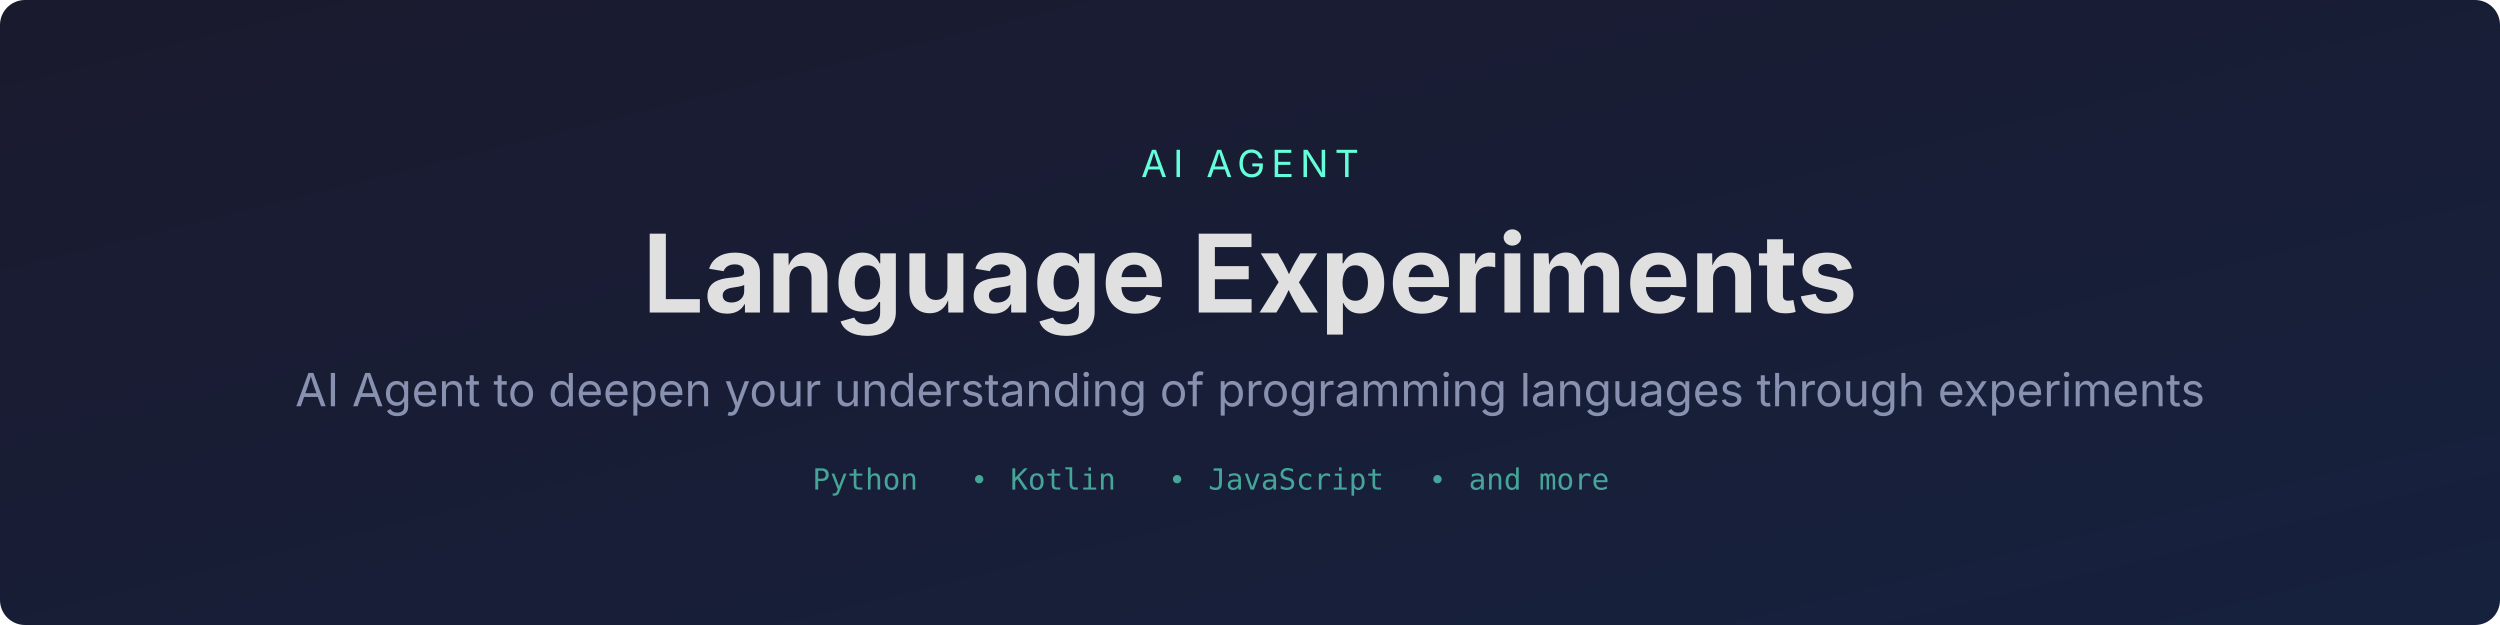
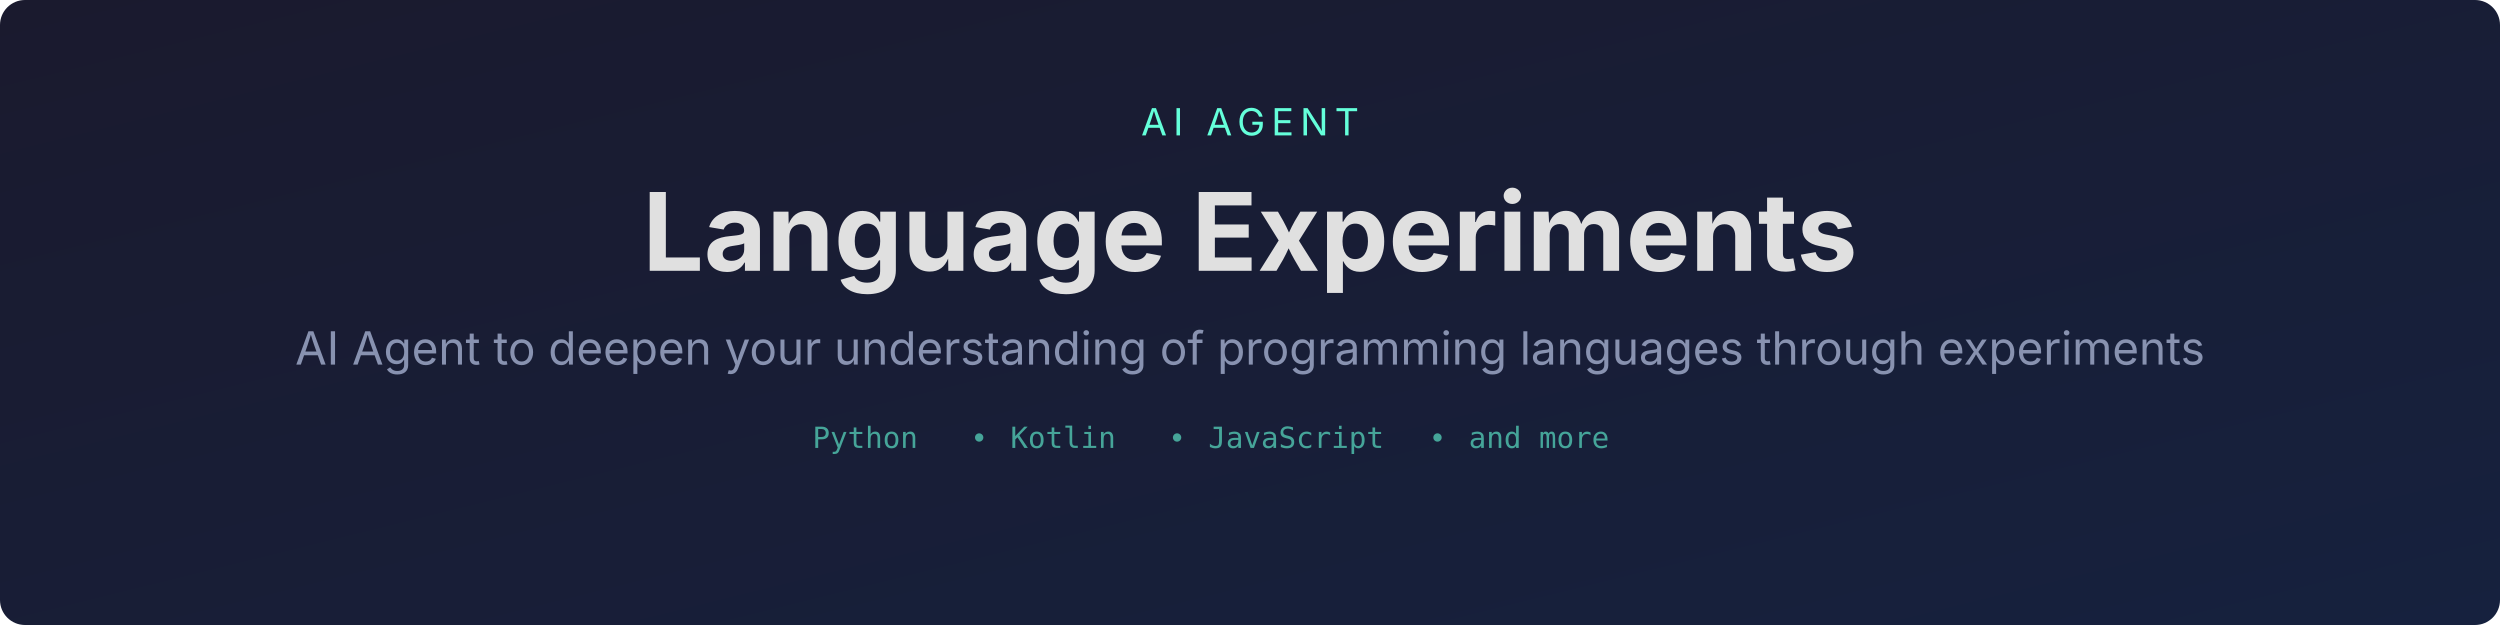
<svg xmlns="http://www.w3.org/2000/svg" viewBox="0 0 1200 300">
  <defs>
    <linearGradient id="bg" x1="0%" y1="0%" x2="100%" y2="100%">
      <stop offset="0%" style="stop-color:#1a1a2e" />
      <stop offset="100%" style="stop-color:#16213e" />
    </linearGradient>
  </defs>
  <rect width="1200" height="300" fill="url(#bg)" rx="12" />
-   <text x="600" y="85" text-anchor="middle" font-family="system-ui, -apple-system, sans-serif" font-size="18" fill="#64ffda" letter-spacing="3">AI AGENT</text>
-   <text x="600" y="150" text-anchor="middle" font-family="system-ui, -apple-system, sans-serif" font-size="52" font-weight="700" fill="#e0e0e0">Language Experiments</text>
-   <text x="600" y="195" text-anchor="middle" font-family="system-ui, -apple-system, sans-serif" font-size="22" fill="#8892b0">AI Agent to deepen your understanding of programming languages through experiments</text>
-   <g transform="translate(600, 235)" opacity="0.6">
+   <text x="600" y="65" text-anchor="middle" font-family="system-ui, -apple-system, sans-serif" font-size="18" fill="#64ffda" letter-spacing="3">AI AGENT</text>
+   <text x="600" y="130" text-anchor="middle" font-family="system-ui, -apple-system, sans-serif" font-size="52" font-weight="700" fill="#e0e0e0">Language Experiments</text>
+   <text x="600" y="175" text-anchor="middle" font-family="system-ui, -apple-system, sans-serif" font-size="22" fill="#8892b0">AI Agent to deepen your understanding of programming languages through experiments</text>
+   <g transform="translate(600, 215)" opacity="0.6">
    <text x="-210" text-anchor="start" font-family="monospace" font-size="14" fill="#64ffda">Python</text>
    <circle cx="-130" cy="-5" r="2" fill="#64ffda" />
    <text x="-115" text-anchor="start" font-family="monospace" font-size="14" fill="#64ffda">Kotlin</text>
    <circle cx="-35" cy="-5" r="2" fill="#64ffda" />
    <text x="-20" text-anchor="start" font-family="monospace" font-size="14" fill="#64ffda">JavaScript</text>
    <circle cx="90" cy="-5" r="2" fill="#64ffda" />
    <text x="105" text-anchor="start" font-family="monospace" font-size="14" fill="#64ffda">and more</text>
  </g>
</svg>
